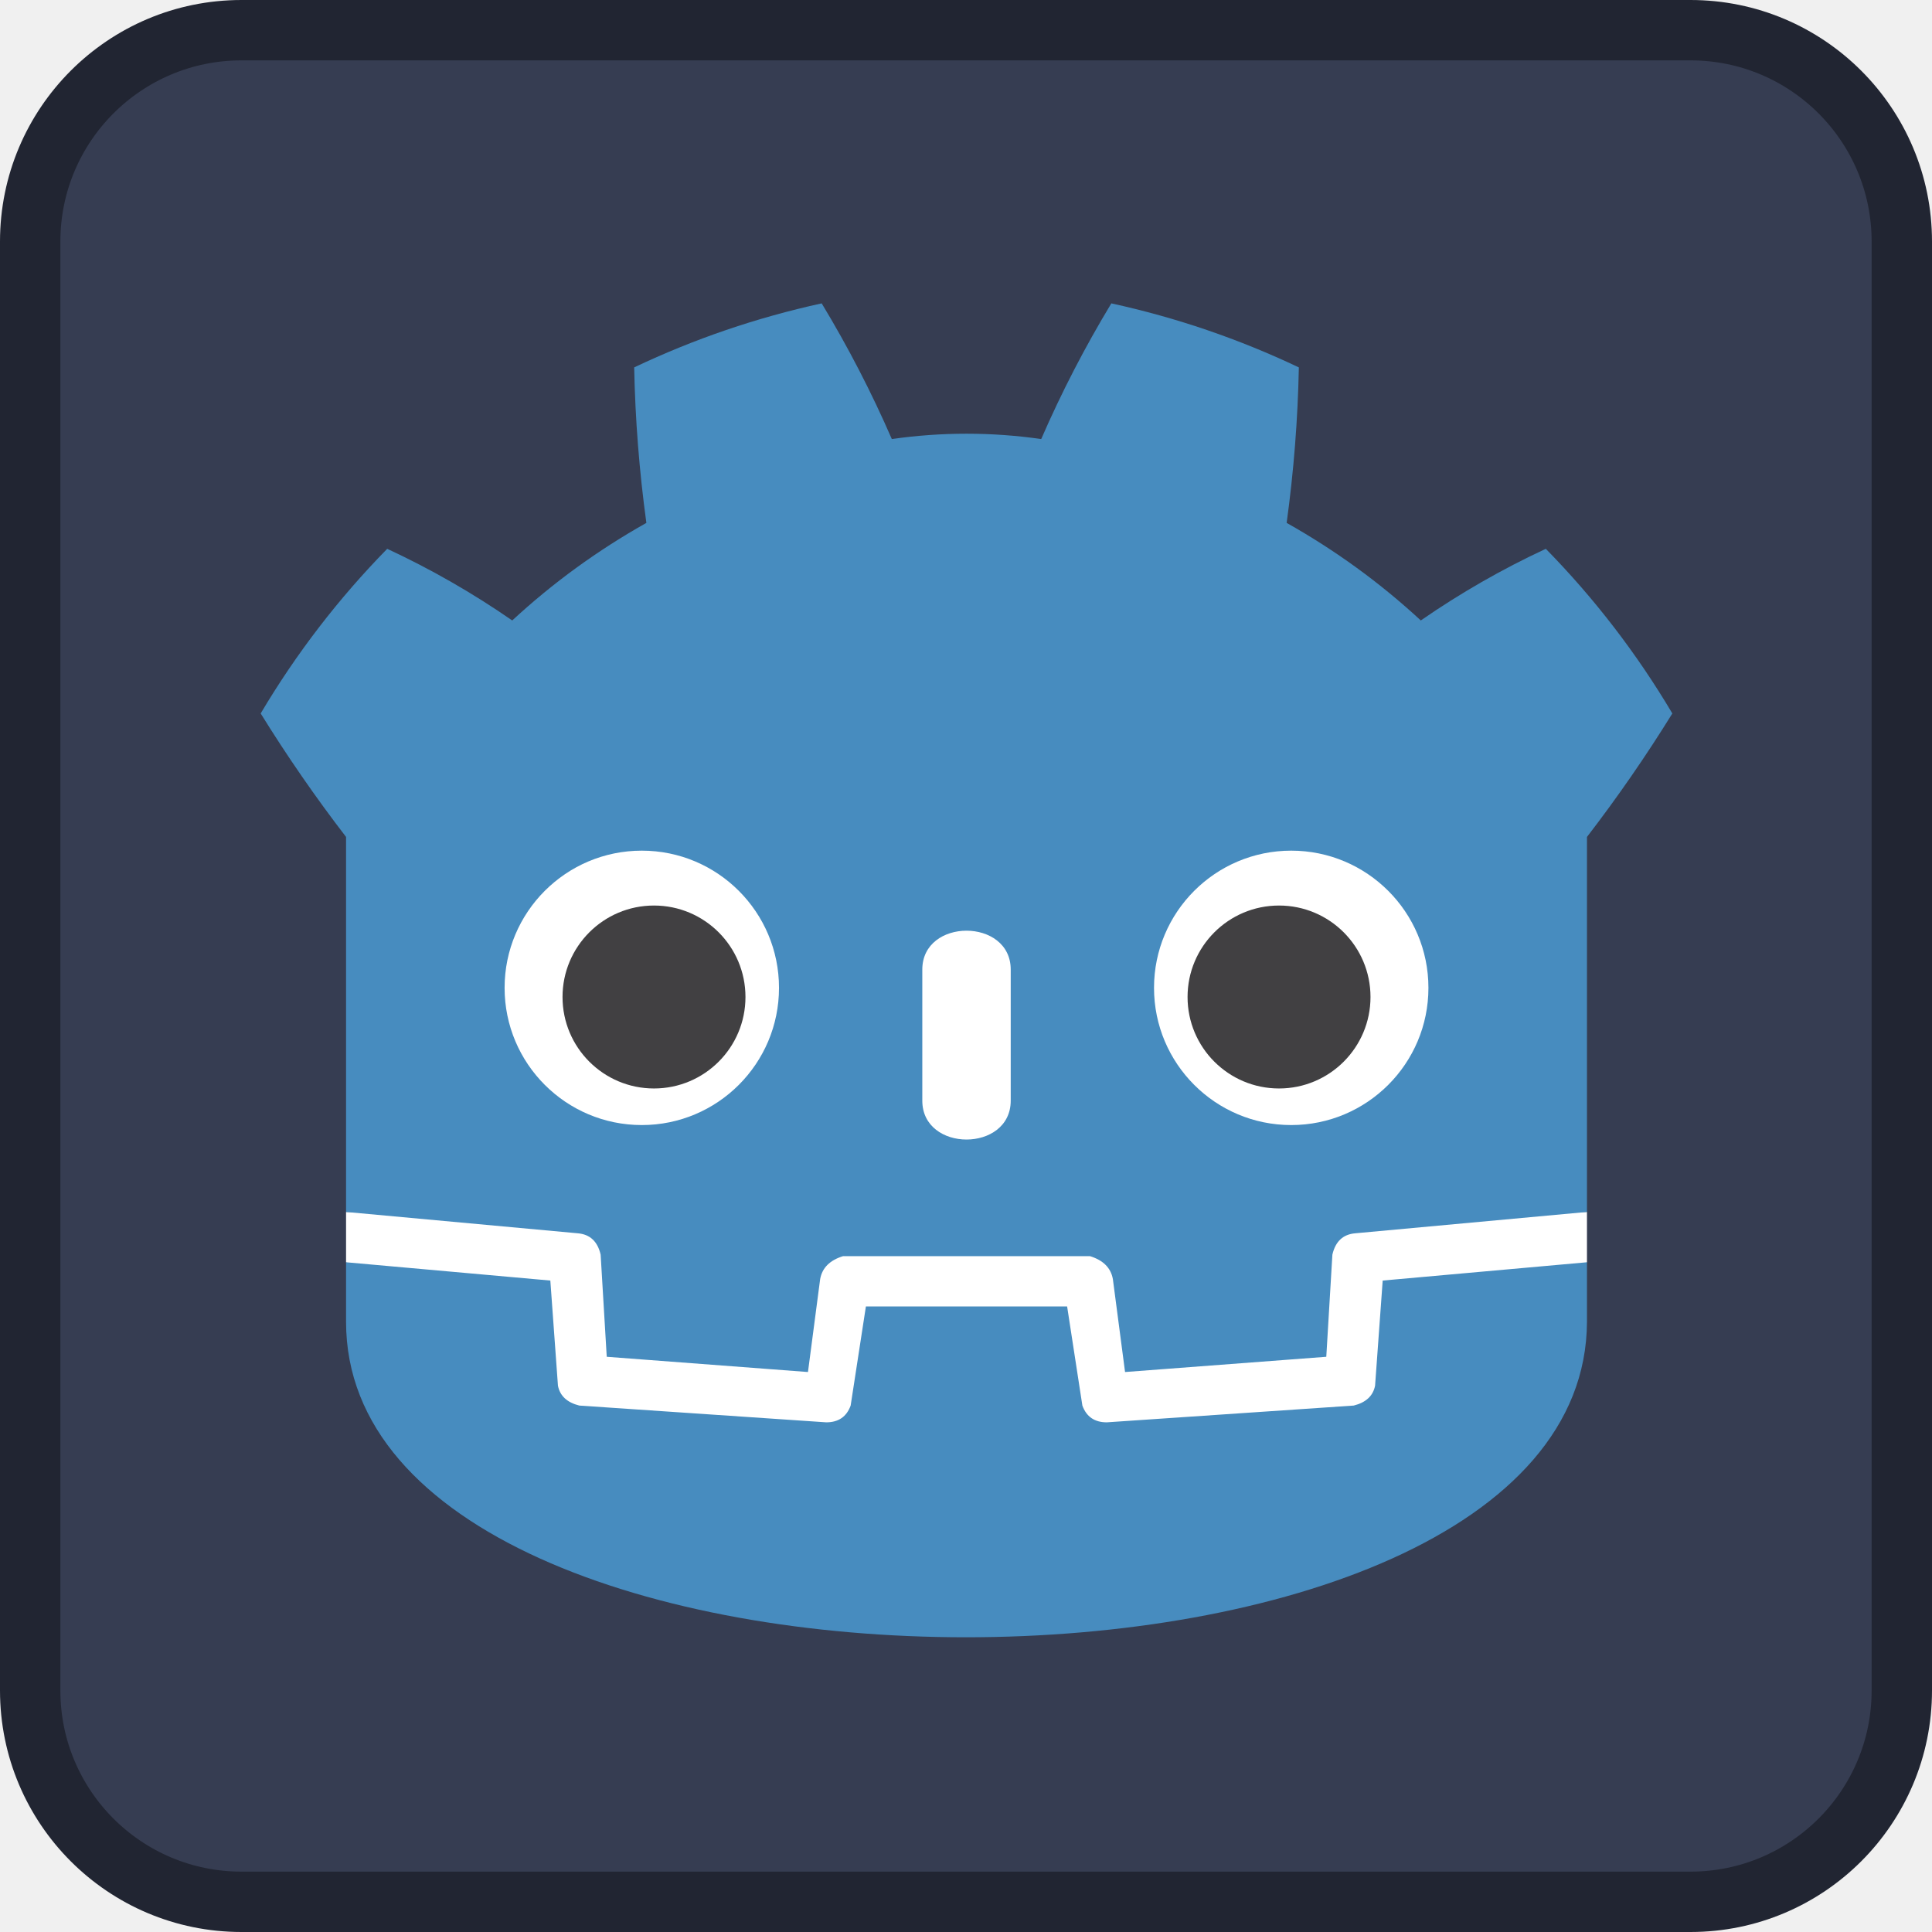
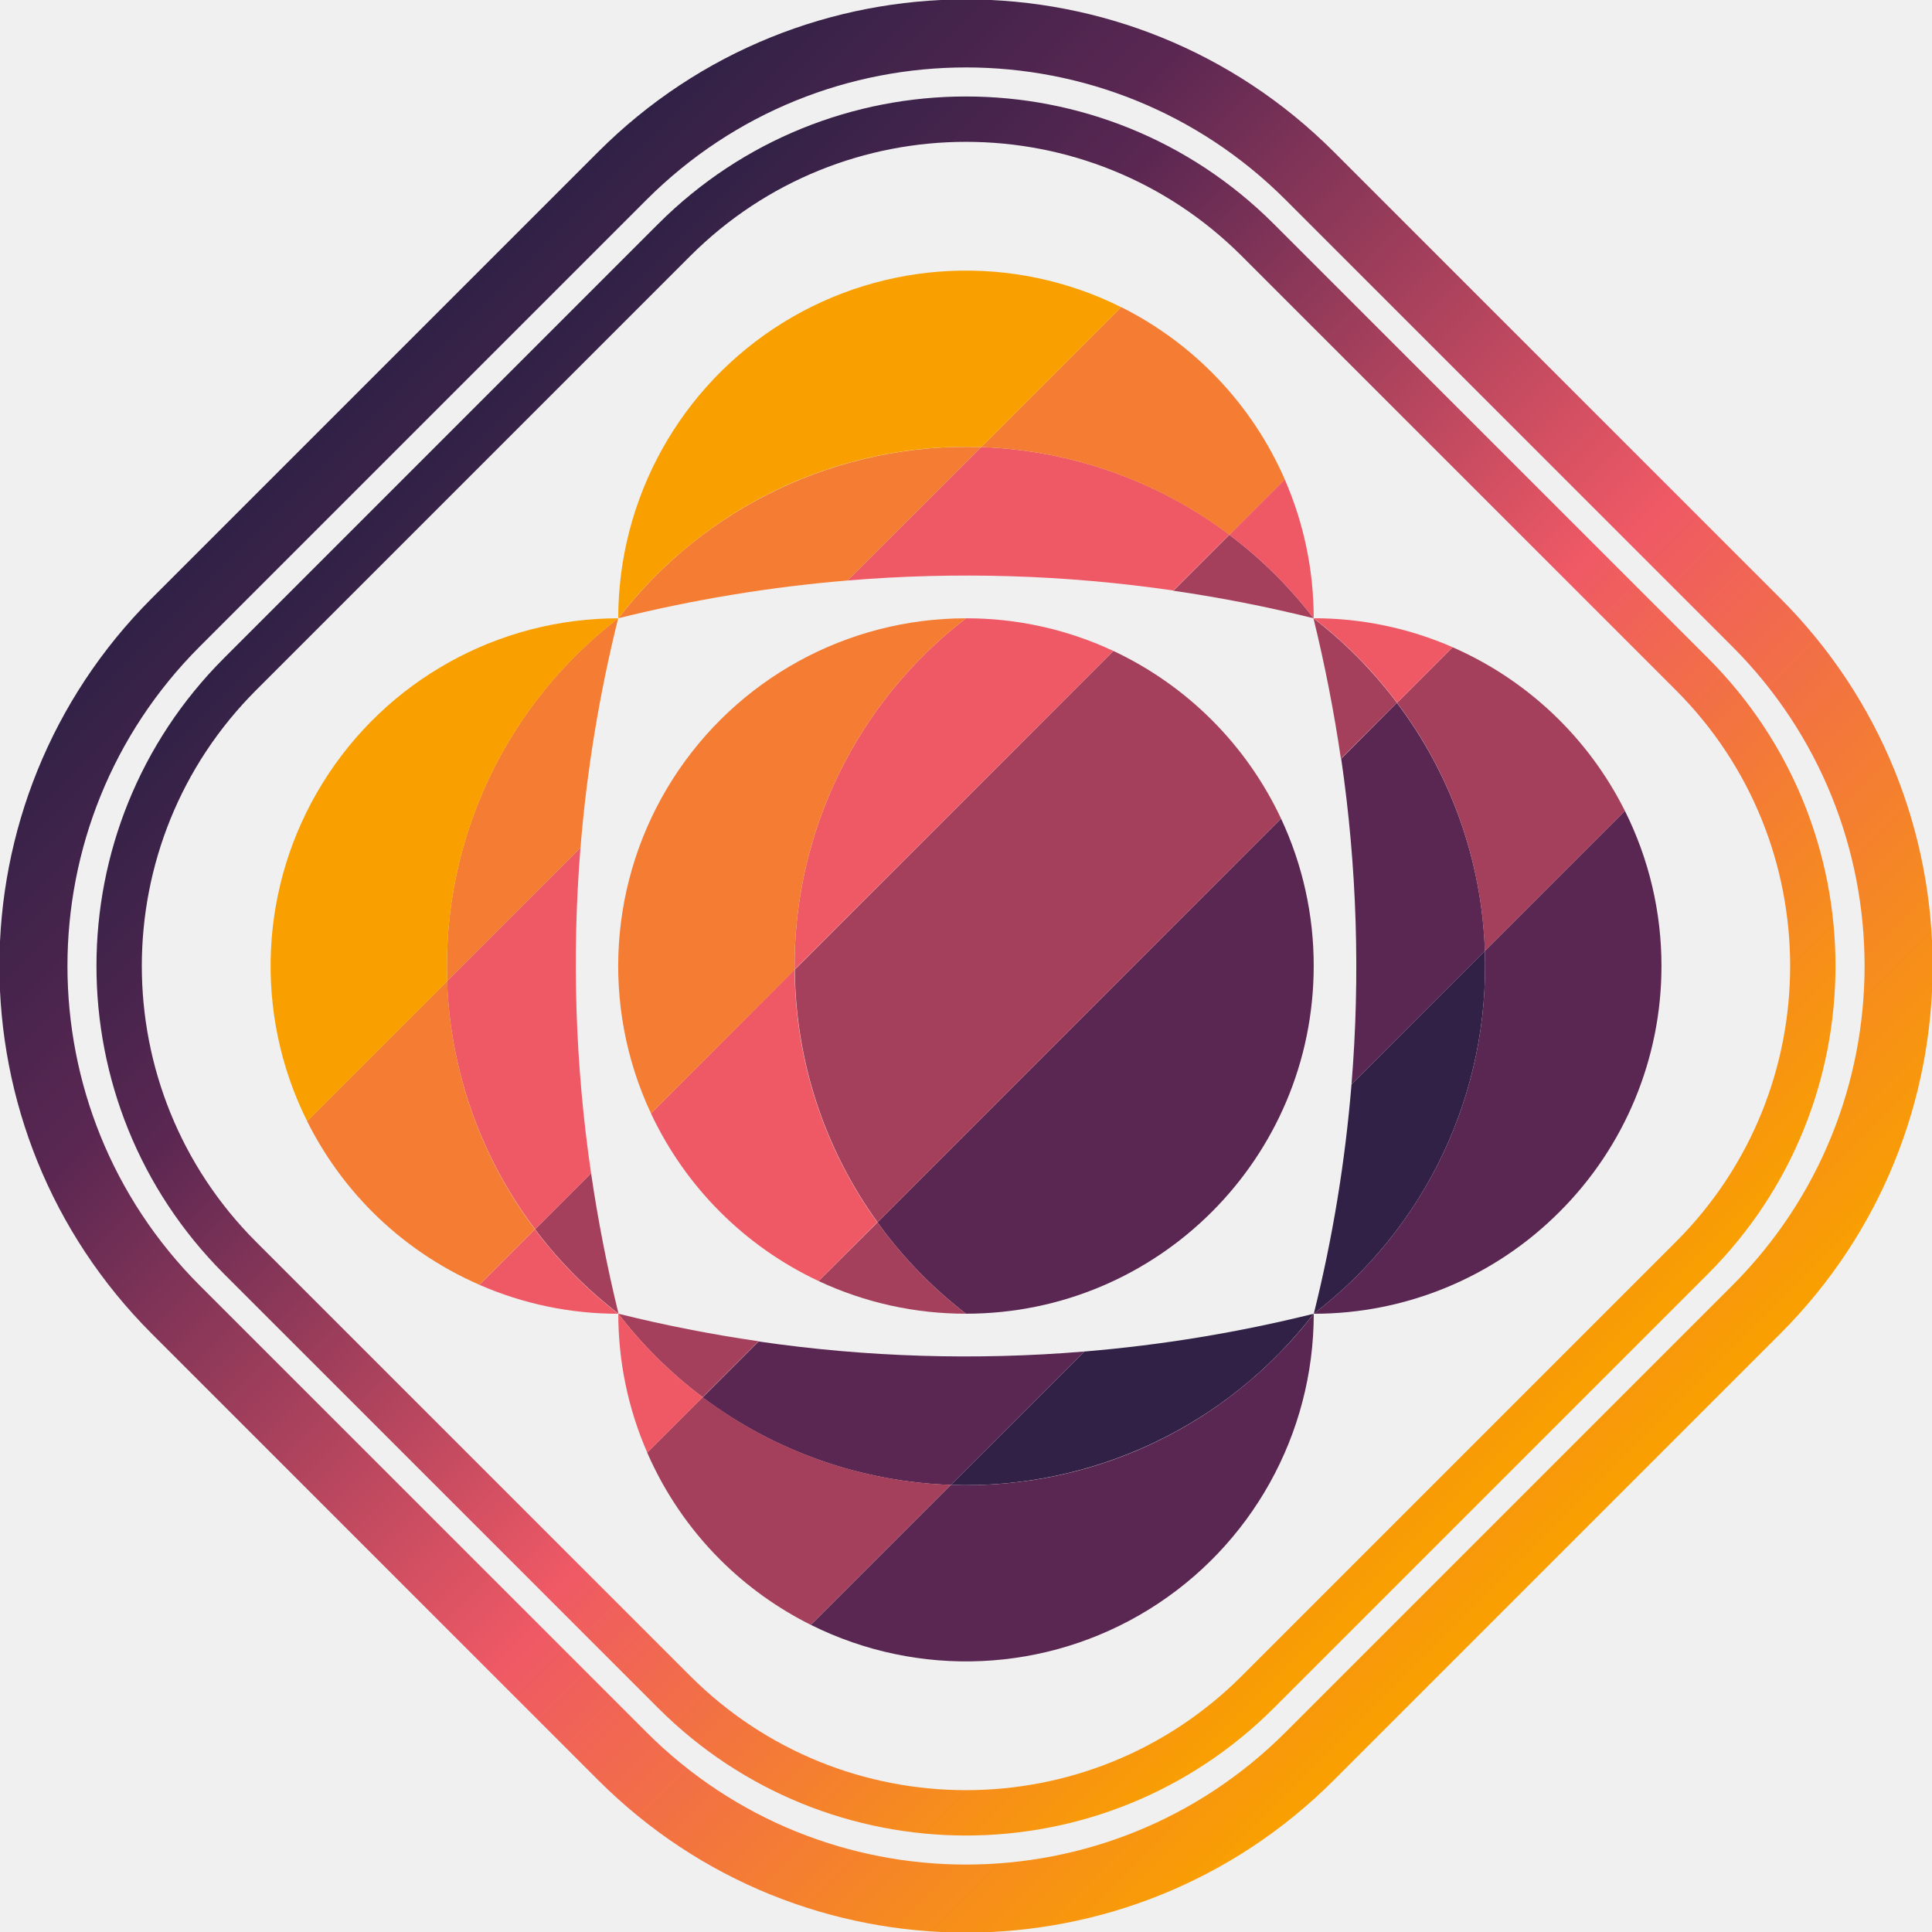
- <svg xmlns="http://www.w3.org/2000/svg" width="128" height="128">
-   <rect width="124" height="124" x="2" y="2" fill="#363d52" stroke="#212532" stroke-width="4" rx="14" />
-   <g fill="#fff" transform="translate(12.322 12.322)scale(.101)">
-     <path d="M105 673v33q407 354 814 0v-33z" />
-     <path fill="#478cbf" d="m105 673 152 14q12 1 15 14l4 67 132 10 8-61q2-11 15-15h162q13 4 15 15l8 61 132-10 4-67q3-13 15-14l152-14V427q30-39 56-81-35-59-83-108-43 20-82 47-40-37-88-64 7-51 8-102-59-28-123-42-26 43-46 89-49-7-98 0-20-46-46-89-64 14-123 42 1 51 8 102-48 27-88 64-39-27-82-47-48 49-83 108 26 42 56 81zm0 33v39c0 276 813 276 814 0v-39l-134 12-5 69q-2 10-14 13l-162 11q-12 0-16-11l-10-65H446l-10 65q-4 11-16 11l-162-11q-12-3-14-13l-5-69z" />
-     <path d="M483 600c0 34 58 34 58 0v-86c0-34-58-34-58 0z" />
-     <circle cx="725" cy="526" r="90" />
-     <circle cx="299" cy="526" r="90" />
-   </g>
-   <g fill="#414042" transform="translate(12.322 12.322)scale(.101)">
-     <circle cx="307" cy="532" r="60" />
-     <circle cx="717" cy="532" r="60" />
-   </g>
+ <svg xmlns="http://www.w3.org/2000/svg" xmlns:xlink="http://www.w3.org/1999/xlink" id="Layer_1" data-name="Layer 1" viewBox="0 0 340.78 340.78">
+   <defs>
+     <style>.cls-1,.cls-2{fill:none;stroke-linecap:round;stroke-linejoin:round;}.cls-1{stroke-width:12px;stroke:url(#linear-gradient);}.cls-2{stroke-width:8px;stroke:url(#linear-gradient-2);}.cls-3{fill:#312146;}.cls-4{fill:#5a2752;}.cls-5{fill:#a5405c;}.cls-6{fill:#ef5965;}.cls-7{fill:#f47d33;}.cls-8{fill:#f9a000;}</style>
+     <linearGradient id="linear-gradient" x1="195.76" y1="195.76" x2="404.24" y2="404.24" gradientTransform="translate(300 -124.26) rotate(45)" gradientUnits="userSpaceOnUse">
+       <stop offset="0" stop-color="#312146" />
+       <stop offset="0.2" stop-color="#5a2752" />
+       <stop offset="0.4" stop-color="#a5405c" />
+       <stop offset="0.6" stop-color="#ef5965" />
+       <stop offset="0.8" stop-color="#f47d33" />
+       <stop offset="1" stop-color="#f9a000" />
+     </linearGradient>
+     <linearGradient id="linear-gradient-2" x1="207.41" y1="207.41" x2="392.59" y2="392.59" xlink:href="#linear-gradient" />
+   </defs>
+   <rect class="cls-1" x="158.58" y="158.58" width="282.84" height="282.84" rx="85.71" ry="85.71" transform="translate(-253.87 170.39) rotate(-45)" />
+   <rect class="cls-2" x="173.05" y="173.05" width="253.89" height="253.89" rx="72.8" ry="72.8" transform="translate(-253.87 170.39) rotate(-45)" />
+   <path class="cls-3" d="M297.32,391.53a77.46,77.46,0,0,0,64-30.19A255.36,255.36,0,0,1,320.88,368Z" transform="translate(-129.61 -129.61)" />
+   <path class="cls-3" d="M391.51,297.34L368,320.86a252.29,252.29,0,0,1-6.65,40.47A77.18,77.18,0,0,0,391.51,297.34Z" transform="translate(-129.61 -129.61)" />
+   <path class="cls-4" d="M422.67,300a61.05,61.05,0,0,0-6.45-27.37l-24.71,24.71a77.18,77.18,0,0,1-30.17,64,61.14,61.14,0,0,0,43.37-18h0A61.14,61.14,0,0,0,422.67,300Z" transform="translate(-129.61 -129.61)" />
+   <path class="cls-4" d="M347.05,375.59a77,77,0,0,1-49.73,15.93l-24.69,24.69a61.33,61.33,0,0,0,88.71-54.88A77.41,77.41,0,0,1,347.05,375.59Z" transform="translate(-129.61 -129.61)" />
+   <path class="cls-4" d="M297.32,391.53L320.88,368a253.39,253.39,0,0,1-57.46-1.77l-9.87,9.87A77.34,77.34,0,0,0,297.32,391.53Z" transform="translate(-129.61 -129.61)" />
+   <path class="cls-4" d="M361.33,300a61.08,61.08,0,0,0-5.76-26L284.4,345.21c0.44,0.61.87,1.23,1.34,1.84A77.42,77.42,0,0,0,300,361.33,61.33,61.33,0,0,0,361.33,300Z" transform="translate(-129.61 -129.61)" />
+   <path class="cls-4" d="M366.18,263.44A254.1,254.1,0,0,1,368,320.86l23.53-23.53A76.91,76.91,0,0,0,376,253.57Z" transform="translate(-129.61 -129.61)" />
+   <path class="cls-5" d="M285.74,347.05c-0.46-.6-0.89-1.22-1.34-1.84L274,355.57a61.08,61.08,0,0,0,26,5.76A77.42,77.42,0,0,1,285.74,347.05Z" transform="translate(-129.61 -129.61)" />
+   <path class="cls-5" d="M253.55,376.06l-9.78,9.78a61.44,61.44,0,0,0,12.85,18.86h0a61.5,61.5,0,0,0,16,11.51l24.69-24.69A77.34,77.34,0,0,1,253.55,376.06Z" transform="translate(-129.61 -129.61)" />
+   <path class="cls-5" d="M391.51,297.34l24.71-24.71a61.55,61.55,0,0,0-30.38-28.85l-9.8,9.8A76.91,76.91,0,0,1,391.51,297.34Z" transform="translate(-129.61 -129.61)" />
+   <path class="cls-5" d="M284.4,345.21L355.57,274A61.56,61.56,0,0,0,326,244.43l-56.19,56.19A76.91,76.91,0,0,0,284.4,345.21Z" transform="translate(-129.61 -129.61)" />
+   <path class="cls-5" d="M224,346.43c0.15,0.21.3,0.42,0.45,0.62a77.4,77.4,0,0,0,14.26,14.28q-3-12.25-4.84-24.77Z" transform="translate(-129.61 -129.61)" />
+   <path class="cls-5" d="M253.55,376.06l9.87-9.87a252.16,252.16,0,0,1-24.75-4.86A77.3,77.3,0,0,0,253.55,376.06Z" transform="translate(-129.61 -129.61)" />
+   <path class="cls-5" d="M376,253.57c-0.15-.21-0.3-0.42-0.45-0.62a77.41,77.41,0,0,0-14.26-14.28q3,12.25,4.84,24.77Z" transform="translate(-129.61 -129.61)" />
+   <path class="cls-5" d="M346.45,223.94l-9.87,9.87a252.15,252.15,0,0,1,24.75,4.86A77.31,77.31,0,0,0,346.45,223.94Z" transform="translate(-129.61 -129.61)" />
+   <path class="cls-6" d="M224.41,347.05c-0.16-.2-0.3-0.42-0.45-0.62l-9.8,9.8a61.1,61.1,0,0,0,24.51,5.11A77.4,77.4,0,0,1,224.41,347.05Z" transform="translate(-129.61 -129.61)" />
+   <path class="cls-6" d="M238.67,361.33a61.1,61.1,0,0,0,5.11,24.51l9.78-9.78A77.3,77.3,0,0,1,238.67,361.33Z" transform="translate(-129.61 -129.61)" />
+   <path class="cls-6" d="M375.59,252.95c0.16,0.2.3,0.42,0.45,0.62l9.8-9.8a61.1,61.1,0,0,0-24.51-5.11A77.41,77.41,0,0,1,375.59,252.95Z" transform="translate(-129.61 -129.61)" />
+   <path class="cls-6" d="M361.33,238.67a61.11,61.11,0,0,0-5.11-24.51l-9.78,9.78A77.31,77.31,0,0,1,361.33,238.67Z" transform="translate(-129.61 -129.61)" />
+   <path class="cls-6" d="M269.77,300.62L244.43,326A61.56,61.56,0,0,0,274,355.57l10.36-10.36A76.91,76.91,0,0,1,269.77,300.62Z" transform="translate(-129.61 -129.61)" />
+   <path class="cls-6" d="M269.77,300.62L326,244.43a61.08,61.08,0,0,0-26-5.76A77.17,77.17,0,0,0,269.77,300.62Z" transform="translate(-129.61 -129.61)" />
+   <path class="cls-6" d="M224,346.43l9.87-9.87A254.07,254.07,0,0,1,232,279.14l-23.53,23.53A76.91,76.91,0,0,0,224,346.43Z" transform="translate(-129.61 -129.61)" />
+   <path class="cls-6" d="M302.68,208.47L279.12,232a253.39,253.39,0,0,1,57.46,1.77l9.87-9.87A77.34,77.34,0,0,0,302.68,208.47Z" transform="translate(-129.61 -129.61)" />
+   <path class="cls-7" d="M300,238.67A61.34,61.34,0,0,0,244.43,326l25.34-25.34A77.17,77.17,0,0,1,300,238.67Z" transform="translate(-129.61 -129.61)" />
+   <path class="cls-7" d="M208.49,302.66l-24.71,24.71a61.5,61.5,0,0,0,11.51,16h0a61.44,61.44,0,0,0,18.86,12.85l9.8-9.8A76.91,76.91,0,0,1,208.49,302.66Z" transform="translate(-129.61 -129.61)" />
+   <path class="cls-7" d="M346.45,223.94l9.78-9.78a61.55,61.55,0,0,0-28.85-30.38l-24.69,24.69A77.34,77.34,0,0,1,346.45,223.94Z" transform="translate(-129.61 -129.61)" />
+   <path class="cls-7" d="M302.68,208.47a77.46,77.46,0,0,0-64,30.19A255.37,255.37,0,0,1,279.12,232Z" transform="translate(-129.61 -129.61)" />
+   <path class="cls-7" d="M208.49,302.66L232,279.14a252.29,252.29,0,0,1,6.65-40.47A77.18,77.18,0,0,0,208.49,302.66Z" transform="translate(-129.61 -129.61)" />
+   <path class="cls-8" d="M238.67,238.67a61.33,61.33,0,0,0-54.88,88.71l24.71-24.71A77.18,77.18,0,0,1,238.67,238.67Z" transform="translate(-129.61 -129.61)" />
+   <path class="cls-8" d="M252.95,224.41a77,77,0,0,1,49.73-15.93l24.69-24.69a61.33,61.33,0,0,0-88.71,54.88A77.4,77.4,0,0,1,252.95,224.41Z" transform="translate(-129.61 -129.61)" />
</svg>
